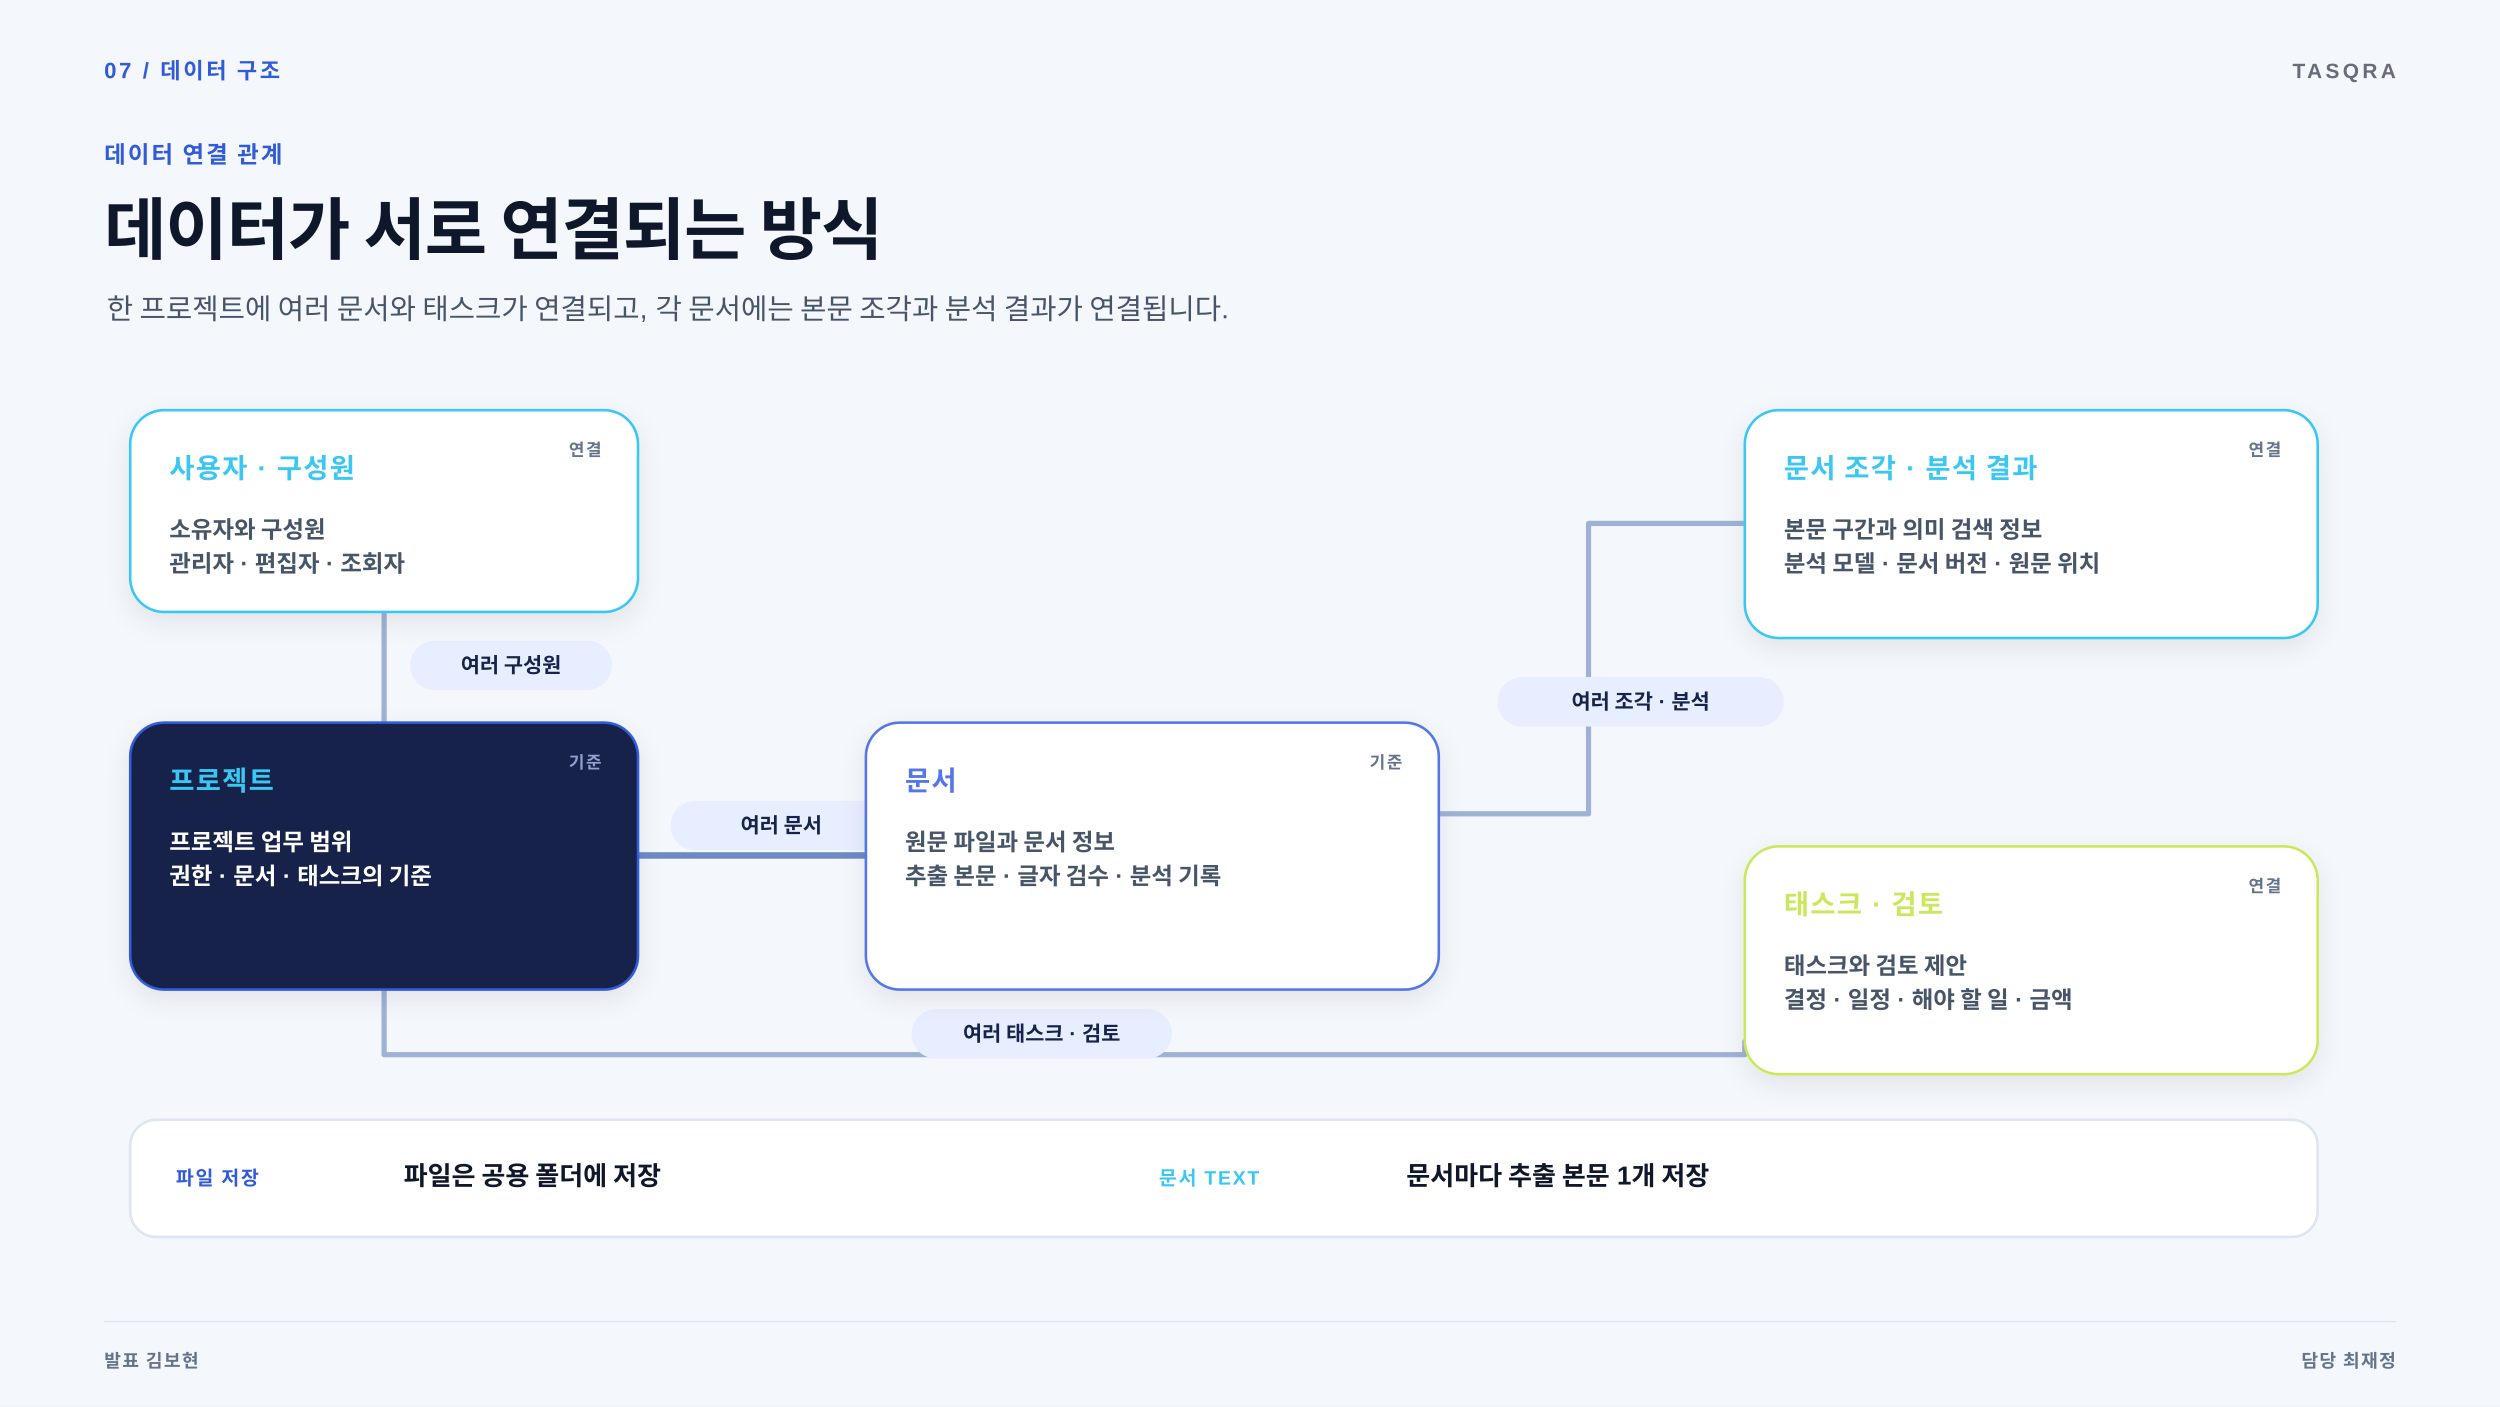
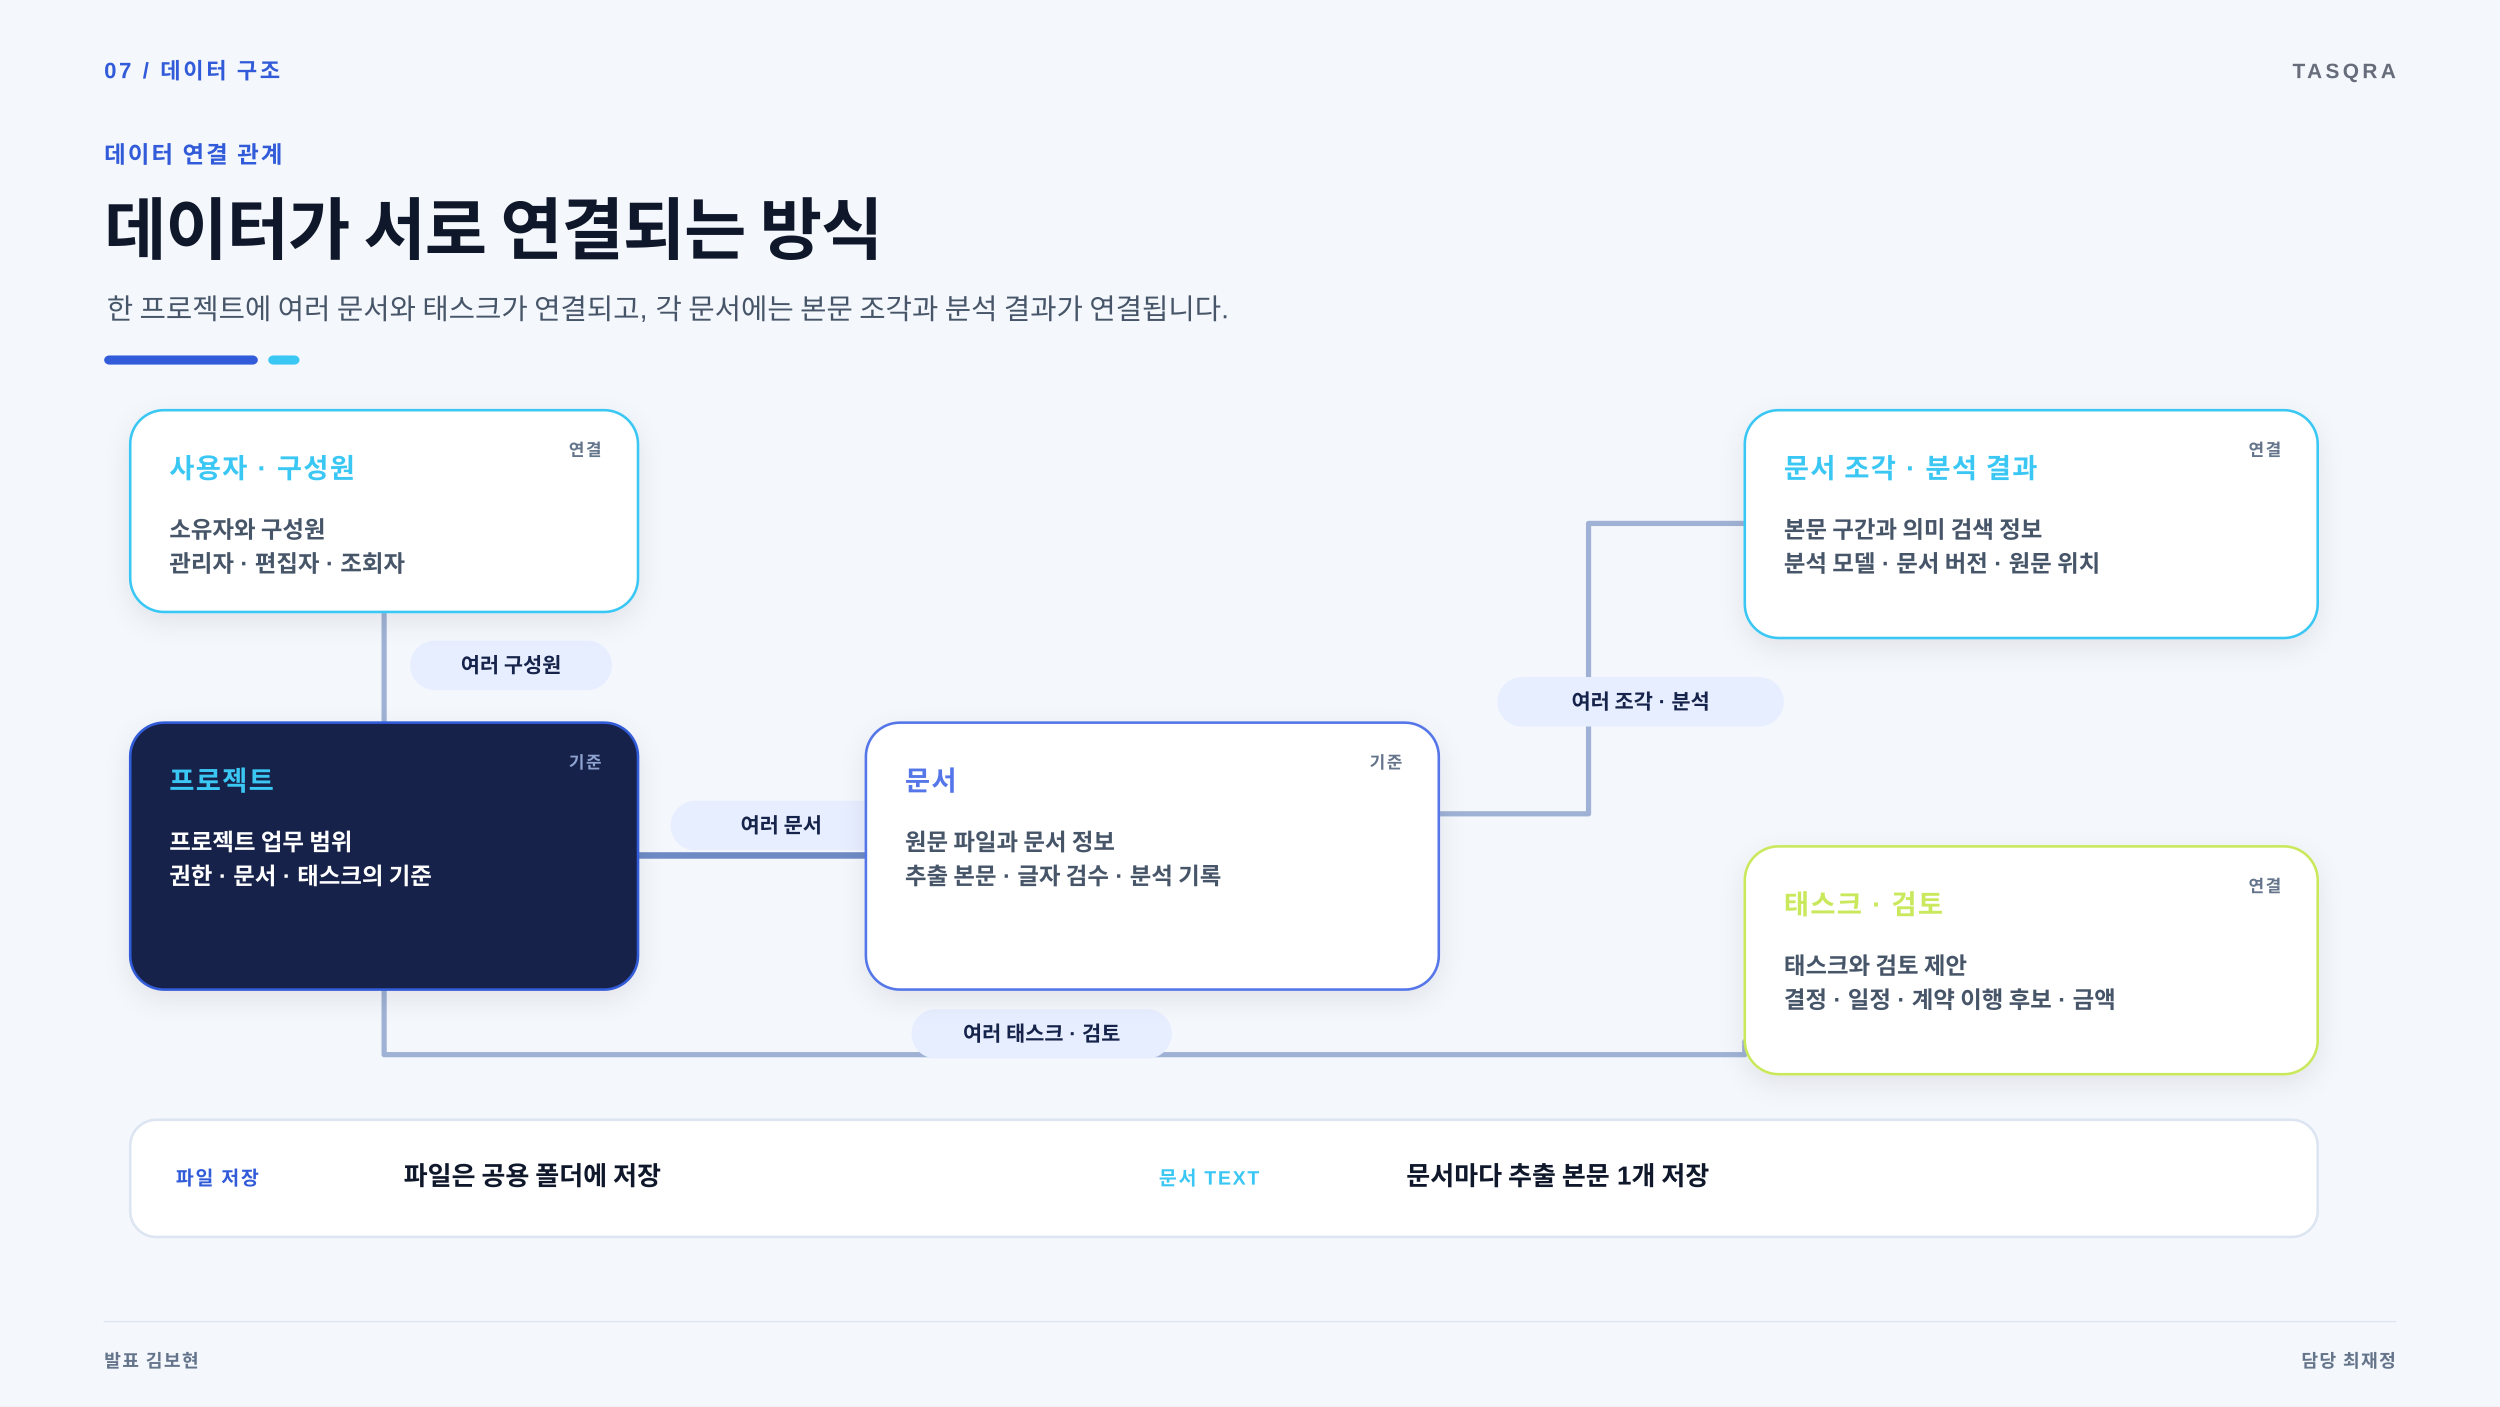
<svg xmlns="http://www.w3.org/2000/svg" width="1920" height="1080" viewBox="0 0 1920 1080">
  <defs>
    <style>@font-face{font-family:NotoKR;src:url("../../포트폴리오/NotoSansKR.ttf") format("truetype");} text{font-family:NotoKR,Arial,sans-serif;}</style>
    <filter id="shadow" x="-20%" y="-20%" width="140%" height="140%">
      <feDropShadow dx="0" dy="12" stdDeviation="16" flood-color="#0E162F" flood-opacity="0.11" />
    </filter>
    <filter id="softShadow" x="-20%" y="-20%" width="140%" height="140%">
      <feDropShadow dx="0" dy="7" stdDeviation="10" flood-color="#0E162F" flood-opacity="0.08" />
    </filter>
  </defs>
  <rect x="0" y="0" width="1920" height="1080" rx="0" fill="#F4F7FC" stroke="none" stroke-width="0" opacity="1" />
  <text x="80" y="60" font-family="NotoKR, Arial, sans-serif" font-size="17" font-weight="800" font-style="normal" fill="#315BD8" text-anchor="start" letter-spacing="2" opacity="1">07  /  데이터 구조</text>
  <text x="1840" y="60" font-family="NotoKR, Arial, sans-serif" font-size="16" font-weight="800" font-style="normal" fill="#0F172A" text-anchor="end" letter-spacing="2.6" opacity="0.62">TASQRA</text>
  <line x1="80" y1="1015" x2="1840" y2="1015" stroke="#DCE5F1" stroke-width="1" stroke-linecap="round" opacity="1" />
  <text x="80" y="1050" font-family="NotoKR, Arial, sans-serif" font-size="14" font-weight="700" font-style="normal" fill="#64748B" text-anchor="start" letter-spacing="1" opacity="1">발표  김보현</text>
  <text x="1840" y="1050" font-family="NotoKR, Arial, sans-serif" font-size="14" font-weight="700" font-style="normal" fill="#64748B" text-anchor="end" letter-spacing="1" opacity="1">담당  최재정</text>
  <text x="80" y="125" font-family="NotoKR, Arial, sans-serif" font-size="18" font-weight="800" font-style="normal" fill="#315BD8" text-anchor="start" letter-spacing="1.6" opacity="1">데이터 연결 관계</text>
  <text x="80" y="195" font-family="NotoKR, Arial, sans-serif" font-size="52" font-weight="800" font-style="normal" fill="#0F172A" text-anchor="start" letter-spacing="-0.8" opacity="1">데이터가 서로 연결되는 방식</text>
  <text x="82" y="245" font-family="NotoKR, Arial, sans-serif" font-size="22" font-weight="500" font-style="normal" fill="#475569" text-anchor="start" letter-spacing="0" opacity="1">한 프로젝트에 여러 문서와 태스크가 연결되고, 각 문서에는 본문 조각과 분석 결과가 연결됩니다.</text>
+   <rect x="80" y="273" width="118" height="7" rx="4" fill="#315BD8" stroke="none" stroke-width="0" opacity="1" />
+   <rect x="206" y="273" width="24" height="7" rx="4" fill="#3BC7F4" stroke="none" stroke-width="0" opacity="1" />
  <polyline points="295,470 295,555" fill="none" stroke="#9FB2D5" stroke-width="4" stroke-linecap="round" stroke-linejoin="round" opacity="1" />
  <polyline points="490,657 665,657" fill="none" stroke="#6E8AC5" stroke-width="5" stroke-linecap="round" stroke-linejoin="round" opacity="1" />
  <polyline points="1105,625 1220,625 1220,402 1340,402" fill="none" stroke="#9FB2D5" stroke-width="4" stroke-linecap="round" stroke-linejoin="round" opacity="1" />
  <polyline points="295,760 295,810 1340,810 1340,800" fill="none" stroke="#9FB2D5" stroke-width="4" stroke-linecap="round" stroke-linejoin="round" opacity="1" />
  <rect x="315" y="492" width="155" height="38" rx="19.0" fill="#E7EEFF" stroke="none" stroke-width="0" opacity="1" />
  <text x="392.5" y="516.44" font-family="NotoKR, Arial, sans-serif" font-size="16" font-weight="700" font-style="normal" fill="#16234A" text-anchor="middle" letter-spacing="0" opacity="1">여러 구성원</text>
  <rect x="515" y="615" width="170" height="38" rx="19.0" fill="#E7EEFF" stroke="none" stroke-width="0" opacity="1" />
  <text x="600.0" y="639.44" font-family="NotoKR, Arial, sans-serif" font-size="16" font-weight="700" font-style="normal" fill="#16234A" text-anchor="middle" letter-spacing="0" opacity="1">여러 문서</text>
  <rect x="1150" y="520" width="220" height="38" rx="19.0" fill="#E7EEFF" stroke="none" stroke-width="0" opacity="1" />
  <text x="1260.0" y="544.44" font-family="NotoKR, Arial, sans-serif" font-size="16" font-weight="700" font-style="normal" fill="#16234A" text-anchor="middle" letter-spacing="0" opacity="1">여러 조각 · 분석</text>
  <rect x="700" y="775" width="200" height="38" rx="19.0" fill="#E7EEFF" stroke="none" stroke-width="0" opacity="1" />
  <text x="800.0" y="799.44" font-family="NotoKR, Arial, sans-serif" font-size="16" font-weight="700" font-style="normal" fill="#16234A" text-anchor="middle" letter-spacing="0" opacity="1">여러 태스크 · 검토</text>
  <rect x="100" y="315" width="390" height="155" rx="26" fill="#FFFFFF" stroke="#3BC7F4" stroke-width="2" opacity="1" filter="url(#softShadow)" />
  <text x="130" y="367" font-family="NotoKR, Arial, sans-serif" font-size="21" font-weight="800" font-style="normal" fill="#3BC7F4" text-anchor="start" letter-spacing="1.0" opacity="1">사용자 · 구성원</text>
  <text x="130" y="413" font-family="NotoKR, Arial, sans-serif" font-size="18" font-weight="600" fill="#475569" text-anchor="start">
    <tspan x="130" dy="0">소유자와 구성원</tspan>
    <tspan x="130" dy="26.1">관리자 · 편집자 · 조회자</tspan>
  </text>
  <text x="462" y="350" font-family="NotoKR, Arial, sans-serif" font-size="13" font-weight="800" font-style="normal" fill="#64748B" text-anchor="end" letter-spacing="1.2" opacity="1">연결</text>
  <rect x="100" y="555" width="390" height="205" rx="26" fill="#16234A" stroke="#315BD8" stroke-width="2" opacity="1" filter="url(#softShadow)" />
  <text x="130" y="607" font-family="NotoKR, Arial, sans-serif" font-size="21" font-weight="800" font-style="normal" fill="#3BC7F4" text-anchor="start" letter-spacing="1.0" opacity="1">프로젝트</text>
  <text x="130" y="653" font-family="NotoKR, Arial, sans-serif" font-size="18" font-weight="600" fill="#FFFFFF" text-anchor="start">
    <tspan x="130" dy="0">프로젝트 업무 범위</tspan>
    <tspan x="130" dy="26.1">권한 · 문서 · 태스크의 기준</tspan>
  </text>
  <text x="462" y="590" font-family="NotoKR, Arial, sans-serif" font-size="13" font-weight="800" font-style="normal" fill="#8EA3CF" text-anchor="end" letter-spacing="1.2" opacity="1">기준</text>
  <rect x="665" y="555" width="440" height="205" rx="26" fill="#FFFFFF" stroke="#5576E8" stroke-width="2" opacity="1" filter="url(#softShadow)" />
  <text x="695" y="607" font-family="NotoKR, Arial, sans-serif" font-size="21" font-weight="800" font-style="normal" fill="#5576E8" text-anchor="start" letter-spacing="1.0" opacity="1">문서</text>
  <text x="695" y="653" font-family="NotoKR, Arial, sans-serif" font-size="18" font-weight="600" fill="#475569" text-anchor="start">
    <tspan x="695" dy="0">원문 파일과 문서 정보</tspan>
    <tspan x="695" dy="26.1">추출 본문 · 글자 검수 · 분석 기록</tspan>
  </text>
  <text x="1077" y="590" font-family="NotoKR, Arial, sans-serif" font-size="13" font-weight="800" font-style="normal" fill="#64748B" text-anchor="end" letter-spacing="1.2" opacity="1">기준</text>
  <rect x="1340" y="315" width="440" height="175" rx="26" fill="#FFFFFF" stroke="#3BC7F4" stroke-width="2" opacity="1" filter="url(#softShadow)" />
  <text x="1370" y="367" font-family="NotoKR, Arial, sans-serif" font-size="21" font-weight="800" font-style="normal" fill="#3BC7F4" text-anchor="start" letter-spacing="1.0" opacity="1">문서 조각 · 분석 결과</text>
  <text x="1370" y="413" font-family="NotoKR, Arial, sans-serif" font-size="18" font-weight="600" fill="#475569" text-anchor="start">
    <tspan x="1370" dy="0">본문 구간과 의미 검색 정보</tspan>
    <tspan x="1370" dy="26.1">분석 모델 · 문서 버전 · 원문 위치</tspan>
  </text>
  <text x="1752" y="350" font-family="NotoKR, Arial, sans-serif" font-size="13" font-weight="800" font-style="normal" fill="#64748B" text-anchor="end" letter-spacing="1.2" opacity="1">연결</text>
  <rect x="1340" y="650" width="440" height="175" rx="26" fill="#FFFFFF" stroke="#C9E85B" stroke-width="2" opacity="1" filter="url(#softShadow)" />
  <text x="1370" y="702" font-family="NotoKR, Arial, sans-serif" font-size="21" font-weight="800" font-style="normal" fill="#C9E85B" text-anchor="start" letter-spacing="1.0" opacity="1">태스크 · 검토</text>
  <text x="1370" y="748" font-family="NotoKR, Arial, sans-serif" font-size="18" font-weight="600" fill="#475569" text-anchor="start">
    <tspan x="1370" dy="0">태스크와 검토 제안</tspan>
-     <tspan x="1370" dy="26.1">결정 · 일정 · 해야 할 일 · 금액</tspan>
+     <tspan x="1370" dy="26.1">결정 · 일정 · 계약 이행 후보 · 금액</tspan>
  </text>
  <text x="1752" y="685" font-family="NotoKR, Arial, sans-serif" font-size="13" font-weight="800" font-style="normal" fill="#64748B" text-anchor="end" letter-spacing="1.2" opacity="1">연결</text>
  <rect x="100" y="860" width="1680" height="90" rx="20" fill="#FFFFFF" stroke="#DCE5F1" stroke-width="2" opacity="1" />
  <text x="135" y="910" font-family="NotoKR, Arial, sans-serif" font-size="15" font-weight="800" font-style="normal" fill="#315BD8" text-anchor="start" letter-spacing="1.3" opacity="1">파일 저장</text>
  <text x="310" y="910" font-family="NotoKR, Arial, sans-serif" font-size="20" font-weight="700" font-style="normal" fill="#0F172A" text-anchor="start" letter-spacing="0" opacity="1">파일은 공용 폴더에 저장</text>
  <text x="890" y="910" font-family="NotoKR, Arial, sans-serif" font-size="15" font-weight="800" font-style="normal" fill="#3BC7F4" text-anchor="start" letter-spacing="1.3" opacity="1">문서 TEXT</text>
  <text x="1080" y="910" font-family="NotoKR, Arial, sans-serif" font-size="20" font-weight="700" font-style="normal" fill="#0F172A" text-anchor="start" letter-spacing="0" opacity="1">문서마다 추출 본문 1개 저장</text>
</svg>
